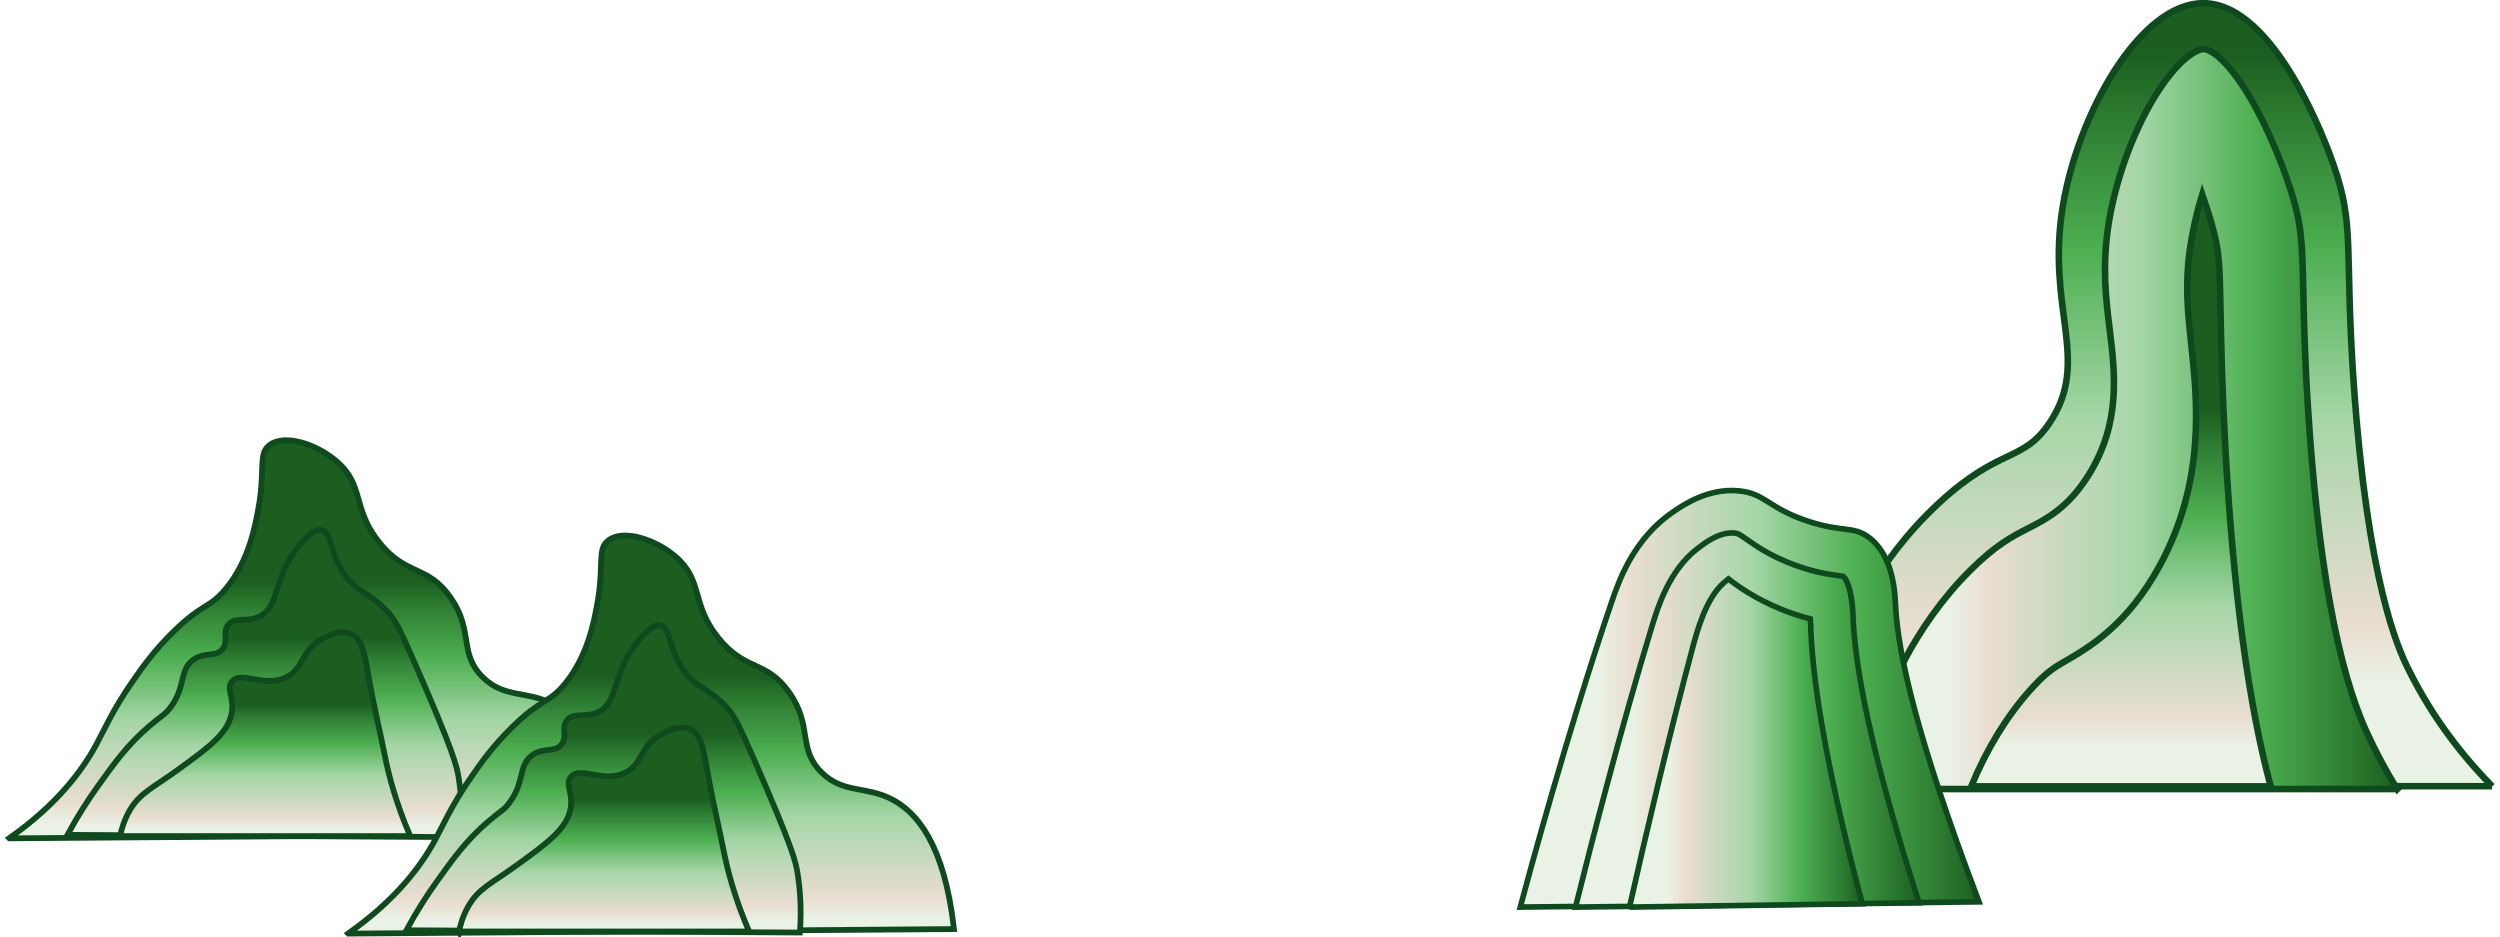
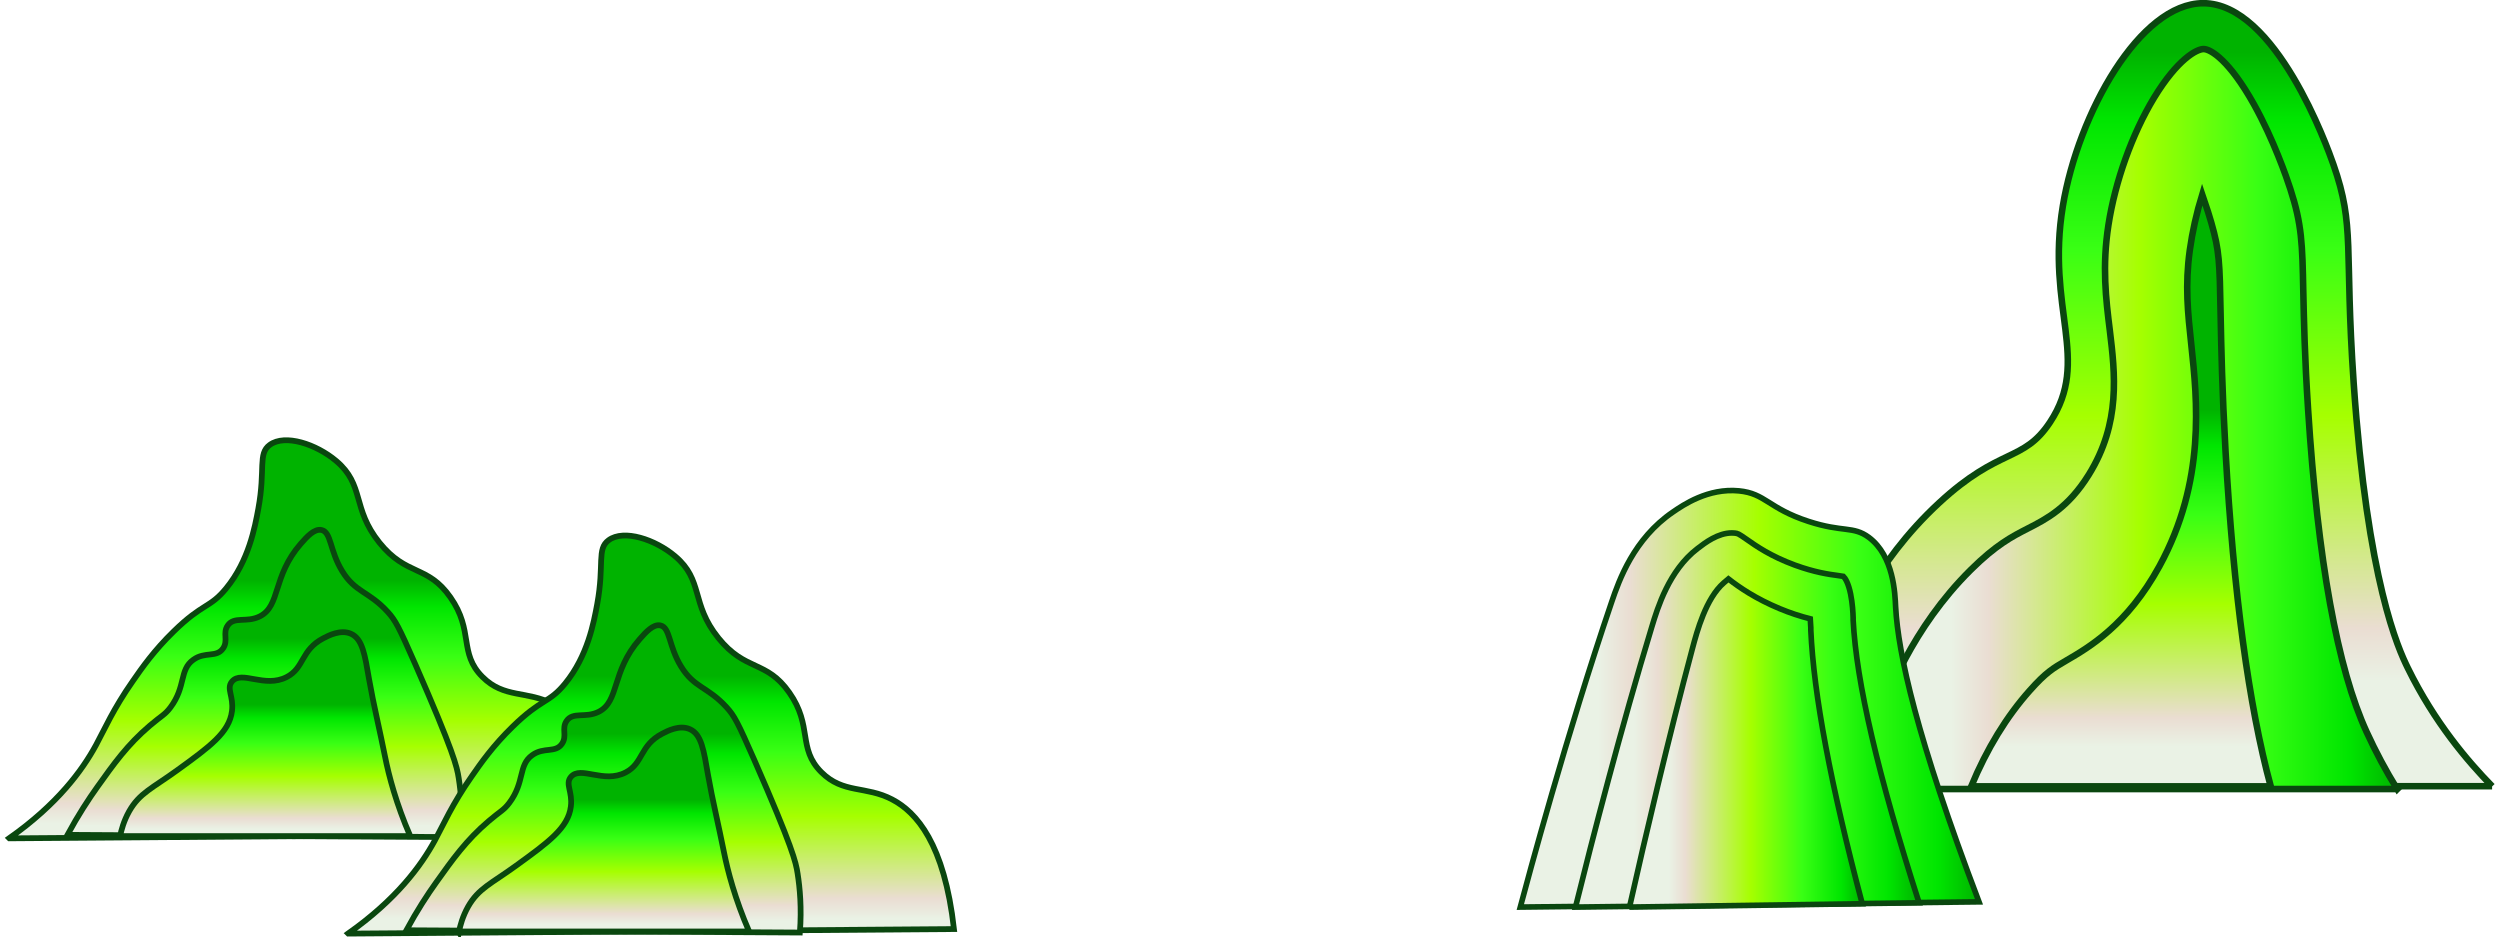
<svg xmlns="http://www.w3.org/2000/svg" xmlns:xlink="http://www.w3.org/1999/xlink" id="Layer_2" data-name="Layer 2" viewBox="0 0 186.56 69.88">
  <defs>
    <style>
      .cls-1 {
        fill: url(#linear-gradient-8);
      }

      .cls-1, .cls-2, .cls-3, .cls-4, .cls-5, .cls-6, .cls-7, .cls-8, .cls-9, .cls-10, .cls-11, .cls-12 {
-         stroke: #0f4a1f;
+         stroke: #0a470f;
        stroke-miterlimit: 10;
      }

      .cls-1, .cls-3, .cls-4, .cls-7, .cls-9, .cls-10 {
        stroke-width: .43px;
      }

      .cls-2 {
        fill: url(#linear-gradient-5);
      }

      .cls-2, .cls-8, .cls-12 {
        stroke-width: .42px;
      }

      .cls-3 {
        fill: url(#linear-gradient-11);
      }

      .cls-4 {
        fill: url(#linear-gradient-9);
      }

      .cls-5 {
        fill: url(#linear-gradient-2);
      }

      .cls-5, .cls-6, .cls-11 {
        stroke-width: .49px;
      }

      .cls-6 {
        fill: url(#linear-gradient-3);
      }

      .cls-7 {
        fill: url(#linear-gradient-12);
      }

      .cls-8 {
        fill: url(#linear-gradient-4);
      }

      .cls-9 {
        fill: url(#linear-gradient-7);
      }

      .cls-10 {
        fill: url(#linear-gradient-10);
      }

      .cls-11 {
        fill: url(#linear-gradient);
      }

      .cls-12 {
        fill: url(#linear-gradient-6);
      }
    </style>
    <linearGradient id="linear-gradient" x1="160.42" y1="60.49" x2="160.42" y2="3.91" gradientUnits="userSpaceOnUse">
      <stop offset=".17" stop-color="#eaf2e5" />
      <stop offset=".24" stop-color="#eaddd2" />
-       <stop offset=".52" stop-color="#a5d6a7" />
-       <stop offset=".74" stop-color="#4caf50" />
-       <stop offset=".91" stop-color="#2e7d32" />
-       <stop offset="1" stop-color="#1b5e20" />
+       <stop offset=".52" stop-color="#a6ff00" />
+       <stop offset=".74" stop-color="#39ff14" />
+       <stop offset=".91" stop-color="#00e600" />
+       <stop offset="1" stop-color="#00b300" />
    </linearGradient>
    <linearGradient id="linear-gradient-2" x1="138.77" y1="31.28" x2="178.89" y2="31.28" xlink:href="#linear-gradient" />
    <linearGradient id="linear-gradient-3" x1="158.28" y1="60.86" x2="158.28" y2="30.57" xlink:href="#linear-gradient" />
    <linearGradient id="linear-gradient-4" x1="113.45" y1="52.14" x2="147.68" y2="52.14" xlink:href="#linear-gradient" />
    <linearGradient id="linear-gradient-5" x1="117.57" y1="53.73" x2="143.21" y2="53.73" xlink:href="#linear-gradient" />
    <linearGradient id="linear-gradient-6" x1="121.6" y1="55.44" x2="138.98" y2="55.44" xlink:href="#linear-gradient" />
    <linearGradient id="linear-gradient-7" x1="23.29" y1="65.18" x2="23.29" y2="43.32" xlink:href="#linear-gradient" />
    <linearGradient id="linear-gradient-8" x1="19.74" y1="64.49" x2="19.74" y2="47.62" xlink:href="#linear-gradient" />
    <linearGradient id="linear-gradient-9" x1="19.79" y1="63.76" x2="19.79" y2="52.56" xlink:href="#linear-gradient" />
    <linearGradient id="linear-gradient-10" x1="48.58" y1="72.29" x2="48.58" y2="50.43" xlink:href="#linear-gradient" />
    <linearGradient id="linear-gradient-11" x1="45.03" y1="71.61" x2="45.03" y2="54.74" xlink:href="#linear-gradient" />
    <linearGradient id="linear-gradient-12" x1="45.08" y1="70.88" x2="45.08" y2="59.68" xlink:href="#linear-gradient" />
  </defs>
  <g id="Layer_1-2" data-name="Layer 1">
    <g>
      <g>
        <path class="cls-11" d="M185.98,58.68c-1.8-1.84-4.3-4.75-6.3-8.83-.7-1.43-3.01-6.4-4.04-21.28-.7-10.15.12-11.63-1.51-16.29-.45-1.3-4.31-12.05-9.72-12.04-4.72,0-9.32,8.21-10.47,15.12-1.28,7.7,2.11,11.51-.96,16.15-2.01,3.03-3.73,1.81-8.28,6.02-4.9,4.53-6.96,9.71-7.73,11.7-1.47,3.79-1.95,7.15-2.12,9.44,17.04,0,34.08,0,51.12,0Z" />
        <path class="cls-5" d="M178.89,58.89c-.85-1.37-1.61-2.8-2.28-4.26-2.18-4.74-3.65-12.83-4.37-24.06-.26-3.97-.31-6.67-.36-8.84-.07-3.52-.1-4.97-.97-7.64-.26-.81-1.24-3.66-2.71-6.3-1.82-3.26-3.22-4.13-3.76-4.13-.51,0-1.95.76-3.7,3.64-1.63,2.69-2.9,6.24-3.4,9.49-.48,3.1-.19,5.51.1,7.84.39,3.24.84,6.92-1.57,10.8-1.53,2.46-3.14,3.29-4.57,4.02-1.15.59-2.34,1.2-4.23,3.07-4.42,4.38-6.27,9.48-6.88,11.16-.61,1.68-1.08,3.43-1.41,5.2h40.12Z" />
        <path class="cls-6" d="M169.45,58.68c-1.64-6.06-2.77-14.43-3.37-24.97-.26-4.64-.32-7.77-.37-10.29-.07-3.88-.09-4.69-.69-6.79-.1-.36-.34-1.14-.68-2.12-.42,1.37-.74,2.8-.93,4.17-.36,2.63-.15,4.61.12,7.11.43,4.03,1.09,10.11-2.39,16.47-2.41,4.4-5.26,6.05-6.96,7.04-.96.56-1.5.87-2.71,2.23-1.73,1.94-3.2,4.34-4.37,7.15h22.35Z" />
      </g>
      <g>
        <path class="cls-8" d="M113.45,67.69c.54-2.03,3.48-12.95,6.82-22.77.55-1.62,1.65-4.72,4.57-6.71.77-.53,2.63-1.8,4.92-1.58,1.99.19,2.19,1.3,5.2,2.28,2.58.84,3.32.32,4.5,1.19,1.87,1.4,1.95,4.21,2,5.2.19,3.45,1.54,9.69,6.22,22-11.41.13-22.82.26-34.23.39Z" />
        <path class="cls-2" d="M117.57,67.69c1.25-5.04,3.41-13.4,5.71-20.96.41-1.35,1.27-4.17,3.39-5.79.57-.44,1.53-1.17,2.57-1.17.07,0,.14,0,.21.01.24.03.26.03.88.46.71.5,1.79,1.26,3.61,1.93,1.48.54,2.53.69,3.22.78.1.01.29.04.4.06.13.13.37.48.54,1.32.14.69.18,1.41.19,1.8v.15c.24,4.64,1.85,11.54,4.92,21.09l-25.64.32Z" />
        <path class="cls-12" d="M121.6,67.69c1.2-5.33,2.91-12.62,4.71-19.35.32-1.2.99-3.69,2.33-4.85.1-.09.22-.19.34-.29.84.65,2.03,1.47,3.83,2.22.77.32,1.53.57,2.28.76.02.26.03.5.04.67v.18c.22,4.82,1.48,11.51,3.84,20.41l-17.38.25Z" />
      </g>
      <g>
        <path class="cls-9" d="M.69,62.55c3.59-2.53,5.45-5.06,6.48-6.96.63-1.16,1.27-2.66,2.73-4.75.69-1,1.61-2.31,3.07-3.73,2.18-2.13,2.69-1.71,3.92-3.22,1.67-2.05,2.13-4.53,2.39-5.94.54-2.95-.05-4.09.85-4.75,1.14-.84,3.48-.05,4.95,1.19,2.15,1.81,1.16,3.53,3.24,6.11,2.03,2.52,3.58,1.63,5.29,4.07,1.77,2.52.6,4.15,2.39,5.94,1.63,1.63,3.31,1,5.29,2.04,1.81.95,3.89,3.29,4.61,9.67-15.07.11-30.14.23-45.2.34Z" />
        <path class="cls-1" d="M5.04,62.29c.79-1.46,1.57-2.65,2.22-3.56,1.23-1.72,2.23-3.14,3.92-4.58.89-.76,1.11-.79,1.54-1.36,1.17-1.56.65-2.81,1.71-3.56.87-.63,1.73-.13,2.22-.85.4-.59-.05-1.13.34-1.7.48-.71,1.41-.19,2.39-.68,1.57-.78.94-2.99,3.07-5.43.46-.52,1-1.13,1.54-1.02.74.16.6,1.52,1.54,3.06.98,1.61,1.99,1.5,3.41,3.06.57.63.82,1.1,2.05,3.9,2.88,6.58,3.11,7.65,3.24,8.49.17,1.08.31,2.58.17,4.41-9.78-.06-19.56-.11-29.34-.17Z" />
        <path class="cls-4" d="M8.96,62.41c.09-.45.27-1.14.68-1.87.78-1.37,1.72-1.71,3.58-3.06,2.43-1.76,3.89-2.82,4.09-4.41.14-1.12-.44-1.68,0-2.21.72-.87,2.44.52,4.09-.34,1.33-.69,1.04-2.01,2.73-2.89.4-.21,1.29-.67,2.05-.34.88.38,1.05,1.6,1.36,3.39.34,1.93.81,3.85,1.19,5.77.29,1.45.83,3.51,1.88,5.94H8.96Z" />
      </g>
      <g>
        <path class="cls-10" d="M25.98,69.66c3.59-2.53,5.45-5.06,6.48-6.96.63-1.16,1.27-2.66,2.73-4.75.69-1,1.61-2.31,3.07-3.73,2.18-2.13,2.69-1.71,3.92-3.22,1.67-2.05,2.13-4.53,2.39-5.94.54-2.95-.05-4.09.85-4.75,1.14-.84,3.48-.05,4.95,1.19,2.15,1.81,1.16,3.53,3.24,6.11,2.03,2.52,3.58,1.63,5.29,4.07,1.77,2.52.6,4.15,2.39,5.94,1.63,1.63,3.31,1,5.29,2.04,1.81.95,3.89,3.29,4.61,9.67-15.07.11-30.14.23-45.2.34Z" />
        <path class="cls-3" d="M30.33,69.41c.79-1.46,1.57-2.65,2.22-3.56,1.23-1.72,2.23-3.14,3.92-4.58.89-.76,1.11-.79,1.54-1.36,1.17-1.56.65-2.81,1.71-3.56.87-.63,1.73-.13,2.22-.85.4-.59-.05-1.13.34-1.7.48-.71,1.41-.19,2.39-.68,1.57-.78.94-2.99,3.07-5.43.46-.52,1-1.13,1.54-1.02.74.16.6,1.52,1.54,3.06.98,1.61,1.99,1.5,3.41,3.06.57.63.82,1.1,2.05,3.9,2.88,6.58,3.11,7.65,3.24,8.49.17,1.08.31,2.58.17,4.41-9.78-.06-19.56-.11-29.34-.17Z" />
        <path class="cls-7" d="M34.25,69.53c.09-.45.27-1.14.68-1.87.78-1.37,1.72-1.71,3.58-3.06,2.43-1.76,3.89-2.82,4.09-4.41.14-1.12-.44-1.68,0-2.21.72-.87,2.44.52,4.09-.34,1.33-.69,1.04-2.01,2.73-2.89.4-.21,1.29-.67,2.05-.34.88.38,1.05,1.6,1.36,3.39.34,1.93.81,3.85,1.19,5.77.29,1.45.83,3.51,1.88,5.94h-21.66Z" />
      </g>
    </g>
  </g>
</svg>
